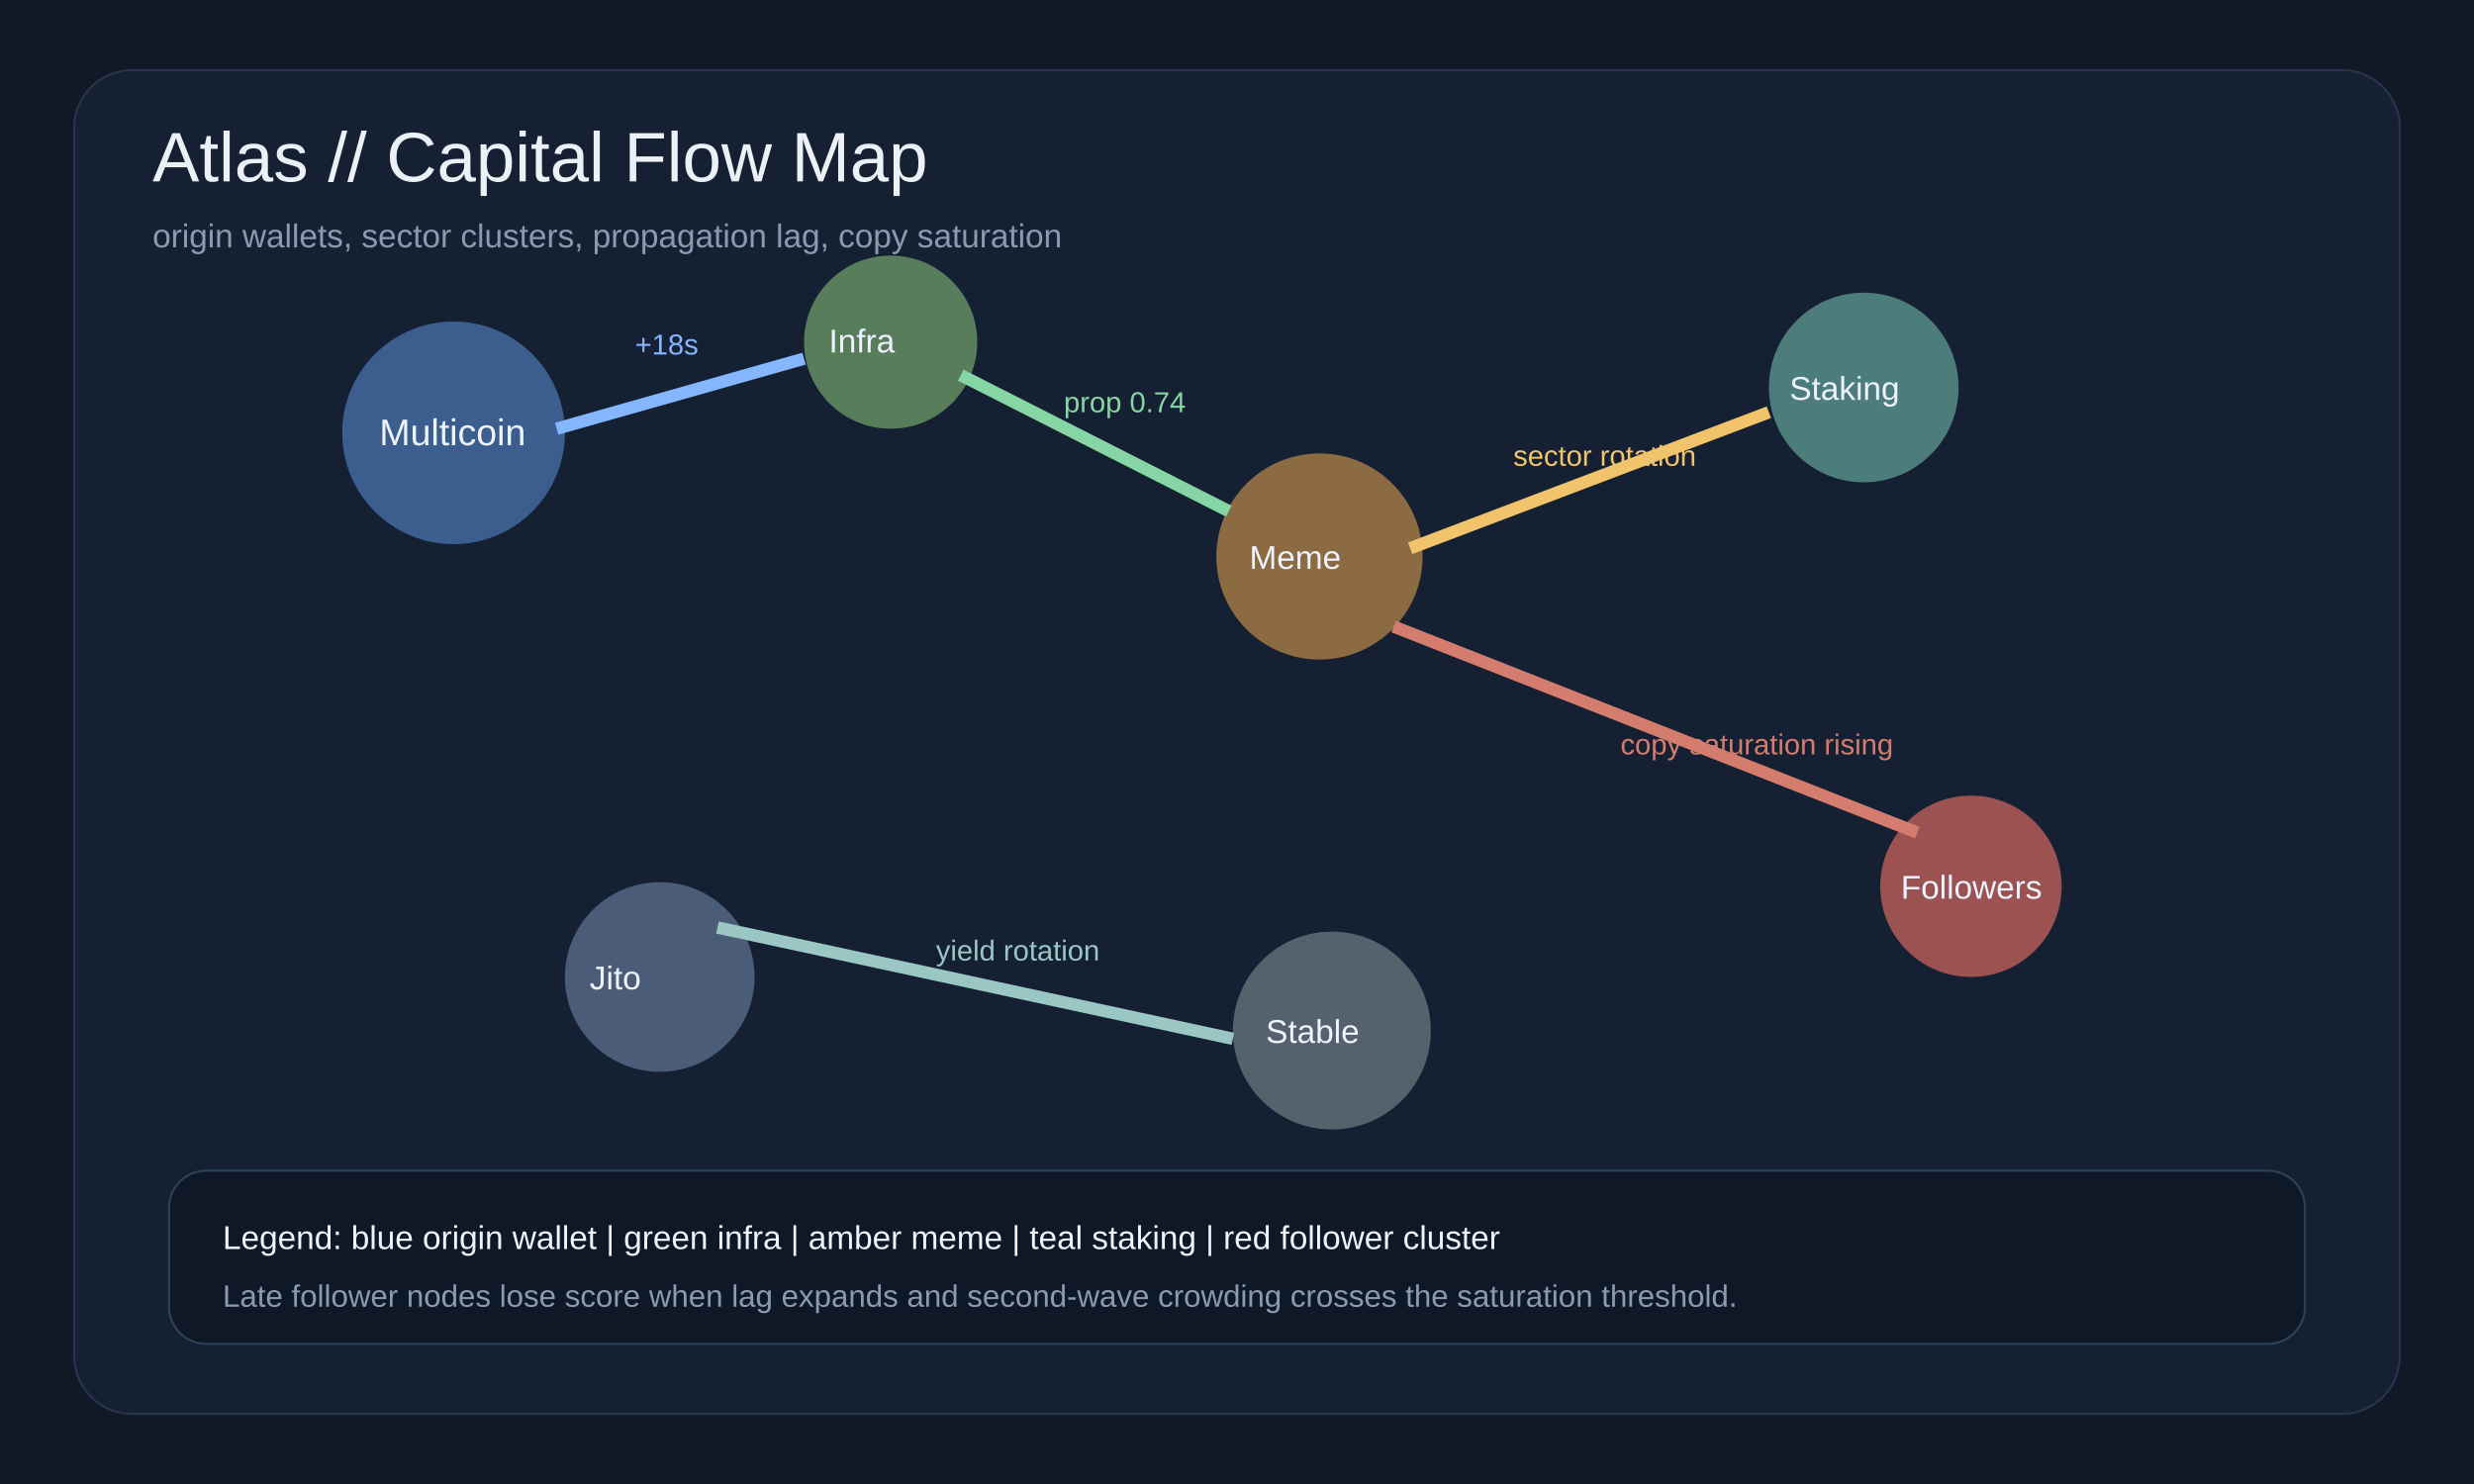
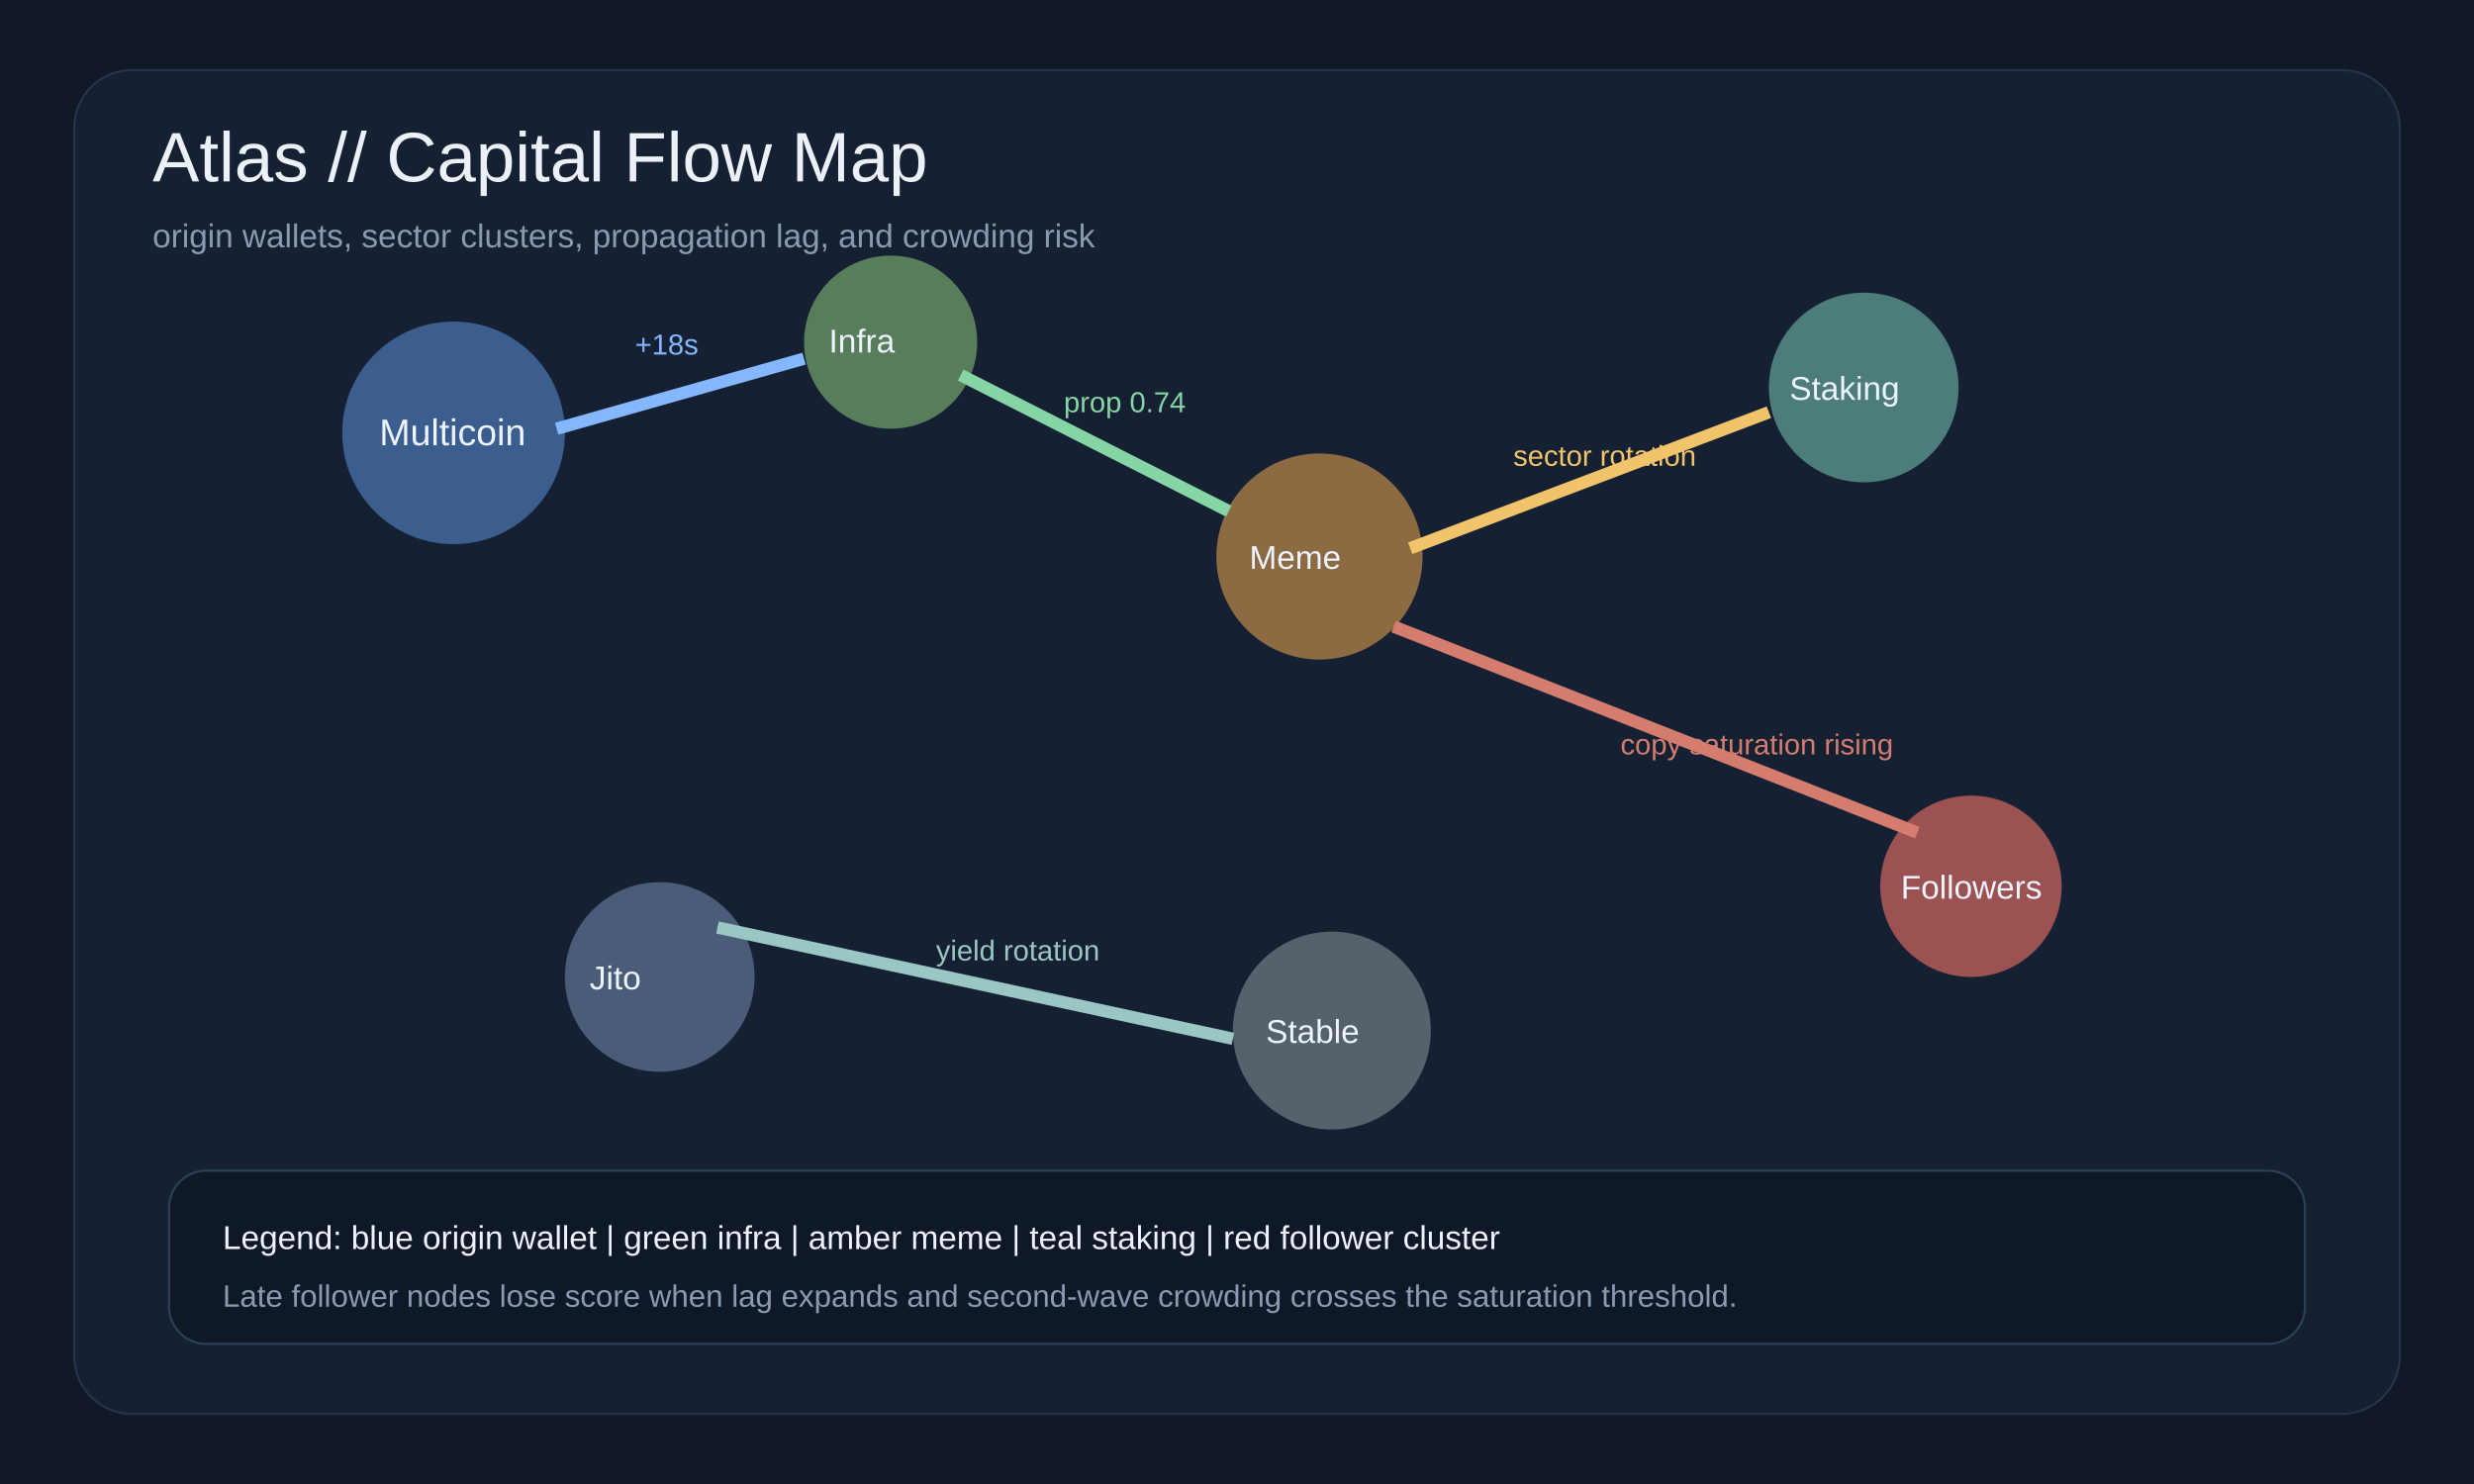
<svg xmlns="http://www.w3.org/2000/svg" viewBox="0 0 1200 720">
  <rect width="1200" height="720" fill="#111926" />
  <rect x="36" y="34" width="1128" height="652" rx="28" fill="#152133" stroke="#27344c" />
  <text x="74" y="88" fill="#ebf1f7" font-size="34" font-family="Arial">Atlas // Capital Flow Map</text>
-   <text x="74" y="120" fill="#8a9ab0" font-size="16" font-family="Arial">origin wallets, sector clusters, propagation lag, copy saturation</text>
+   <text x="74" y="120" fill="#8a9ab0" font-size="16" font-family="Arial">origin wallets, sector clusters, propagation lag, and crowding risk</text>
  <circle cx="220" cy="210" r="54" fill="#3c5e8f" />
  <text x="184" y="216" fill="#edf4ff" font-size="18" font-family="Arial">Multicoin</text>
  <circle cx="432" cy="166" r="42" fill="#587d5b" />
  <text x="402" y="171" fill="#edf4ff" font-size="16" font-family="Arial">Infra</text>
  <circle cx="640" cy="270" r="50" fill="#8c6b42" />
  <text x="606" y="276" fill="#edf4ff" font-size="16" font-family="Arial">Meme</text>
  <circle cx="904" cy="188" r="46" fill="#4c7d7a" />
  <text x="868" y="194" fill="#edf4ff" font-size="16" font-family="Arial">Staking</text>
  <circle cx="956" cy="430" r="44" fill="#9b5250" />
  <text x="922" y="436" fill="#edf4ff" font-size="16" font-family="Arial">Followers</text>
  <circle cx="646" cy="500" r="48" fill="#55616b" />
  <text x="614" y="506" fill="#edf4ff" font-size="16" font-family="Arial">Stable</text>
  <circle cx="320" cy="474" r="46" fill="#4b5c78" />
  <text x="286" y="480" fill="#edf4ff" font-size="16" font-family="Arial">Jito</text>
  <line x1="270" y1="208" x2="390" y2="174" stroke="#84b7ff" stroke-width="6" />
  <text x="308" y="172" fill="#84b7ff" font-size="14" font-family="Arial">+18s</text>
  <line x1="466" y1="182" x2="596" y2="248" stroke="#86d5a5" stroke-width="6" />
  <text x="516" y="200" fill="#86d5a5" font-size="14" font-family="Arial">prop 0.74</text>
  <line x1="684" y1="266" x2="858" y2="200" stroke="#f1c36a" stroke-width="6" />
  <text x="734" y="226" fill="#f1c36a" font-size="14" font-family="Arial">sector rotation</text>
  <line x1="676" y1="304" x2="930" y2="404" stroke="#d47d6e" stroke-width="6" />
  <text x="786" y="366" fill="#d47d6e" font-size="14" font-family="Arial">copy saturation rising</text>
  <line x1="348" y1="450" x2="598" y2="504" stroke="#9ac7c4" stroke-width="6" />
  <text x="454" y="466" fill="#9ac7c4" font-size="14" font-family="Arial">yield rotation</text>
  <rect x="82" y="568" width="1036" height="84" rx="18" fill="#0f1826" stroke="#2d4159" />
  <text x="108" y="606" fill="#edf4ff" font-size="16" font-family="Arial">Legend: blue origin wallet | green infra | amber meme | teal staking | red follower cluster</text>
  <text x="108" y="634" fill="#8a9ab0" font-size="15" font-family="Arial">Late follower nodes lose score when lag expands and second-wave crowding crosses the saturation threshold.</text>
</svg>
